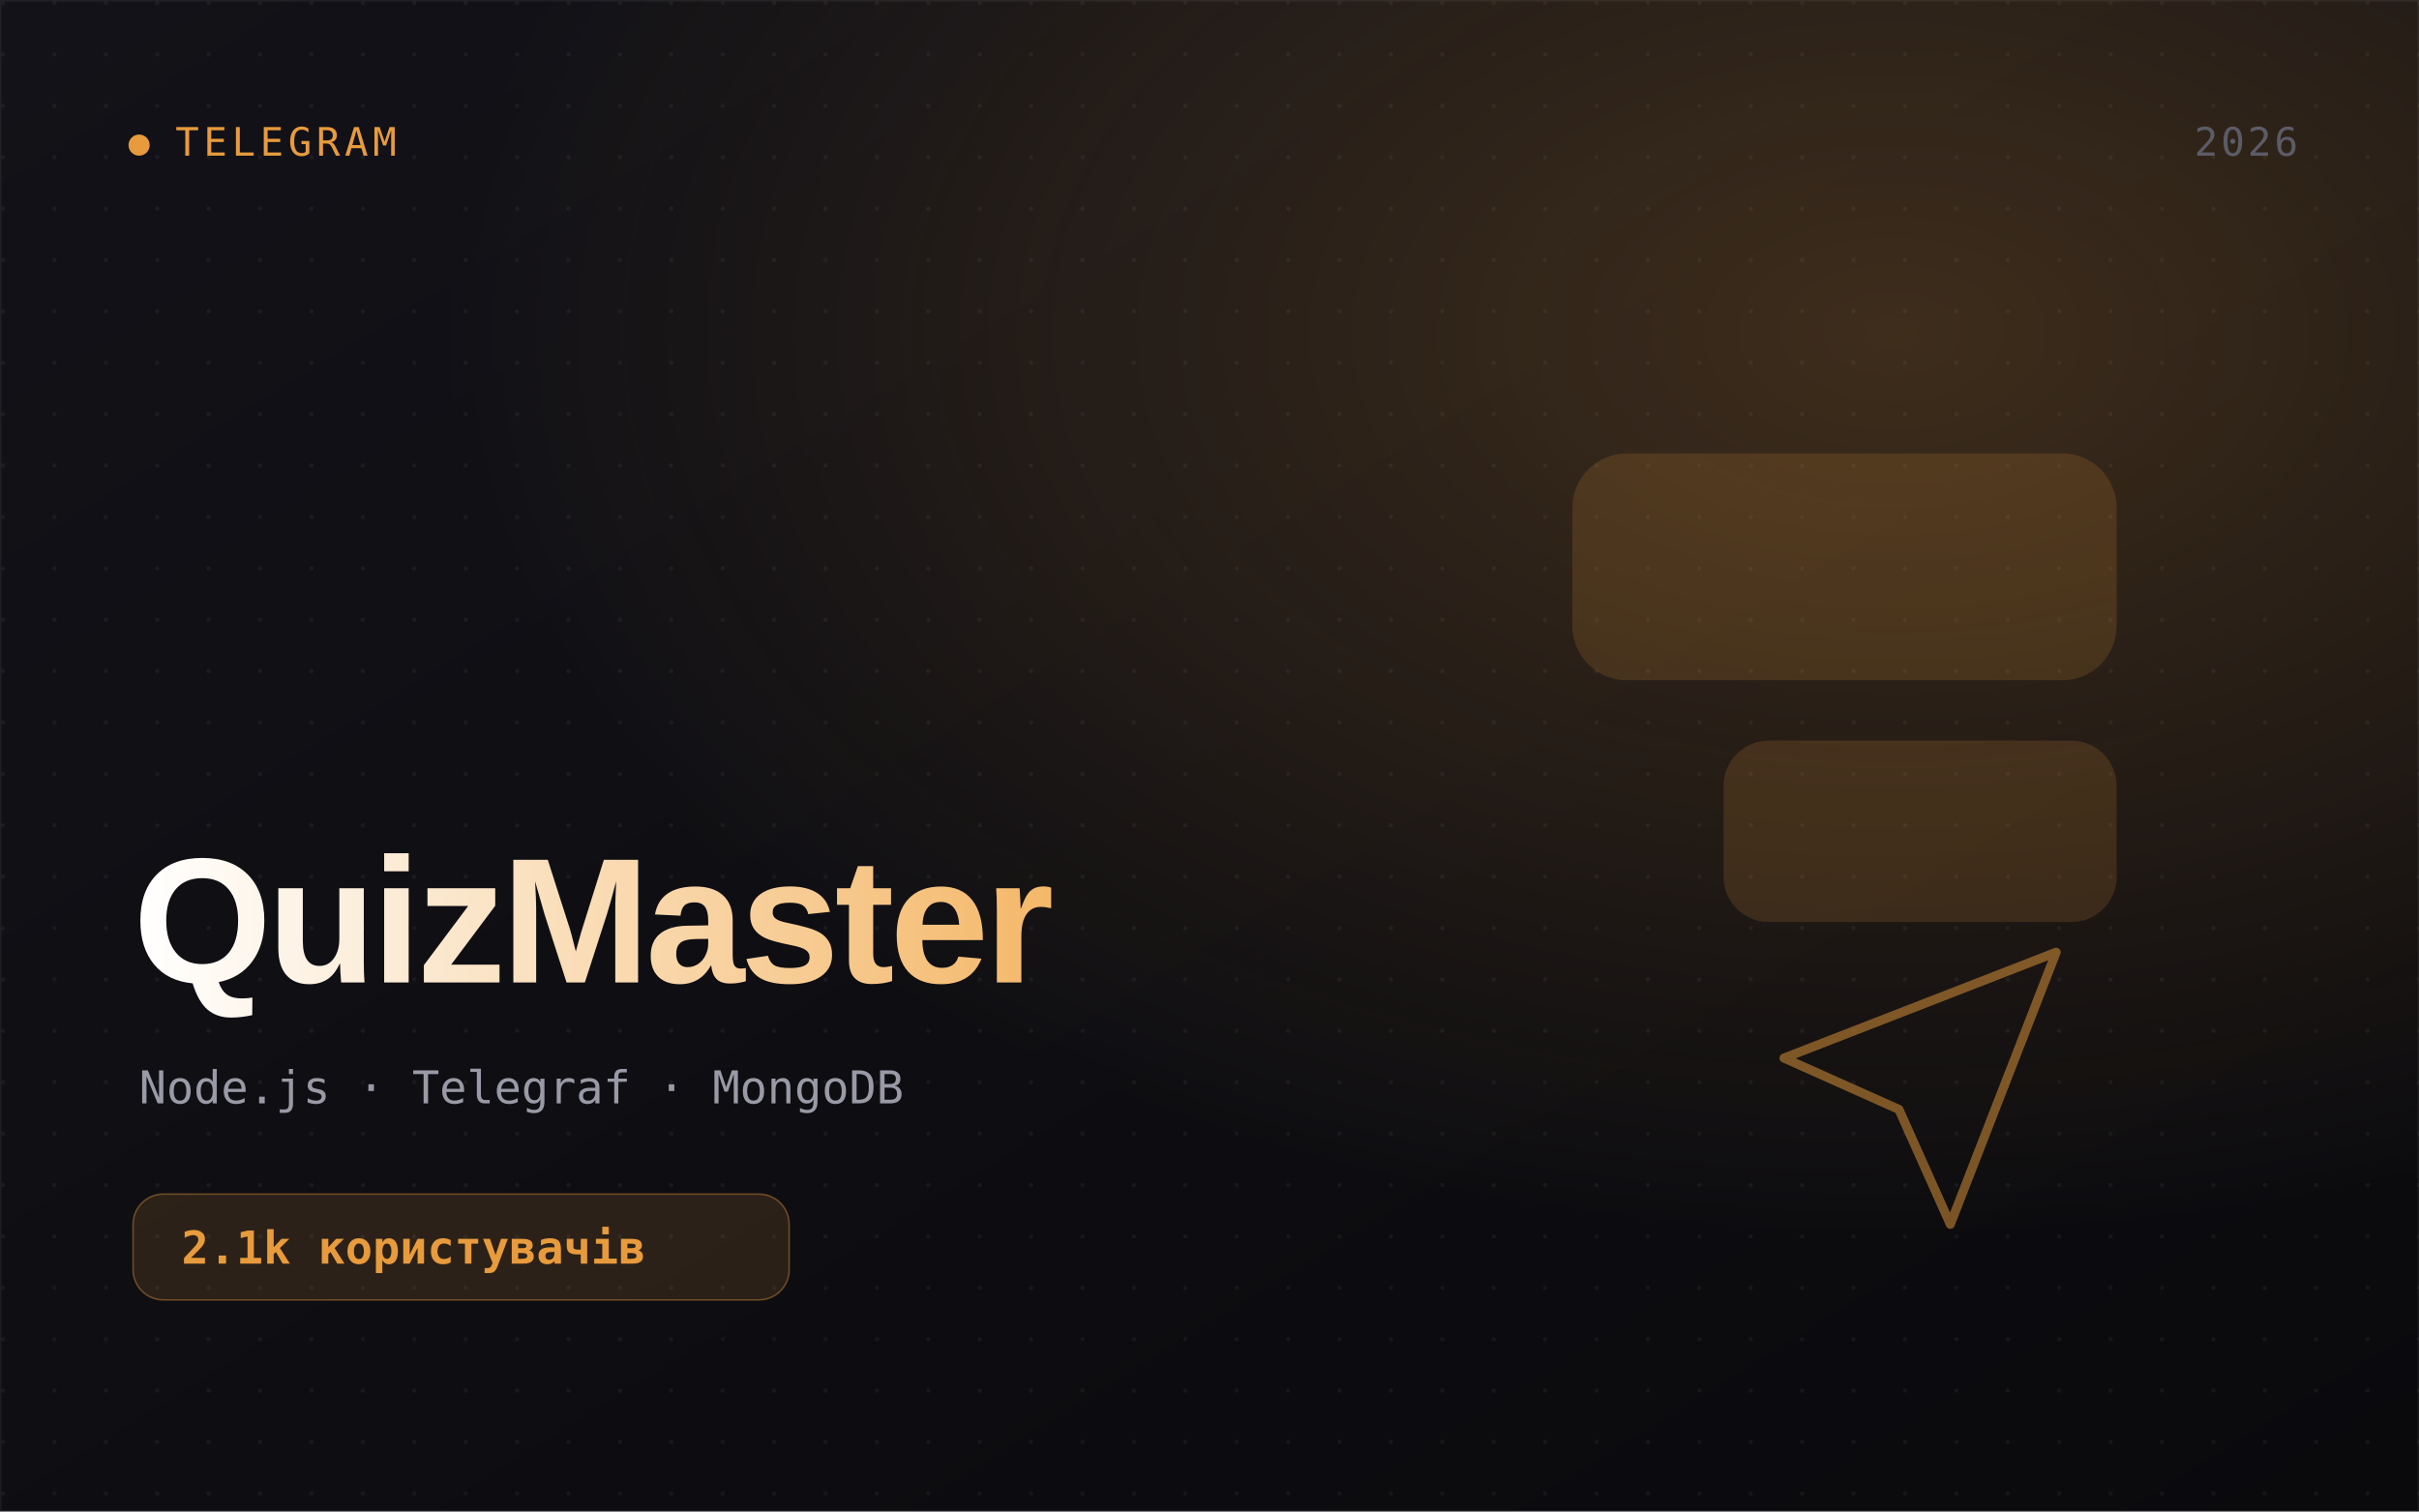
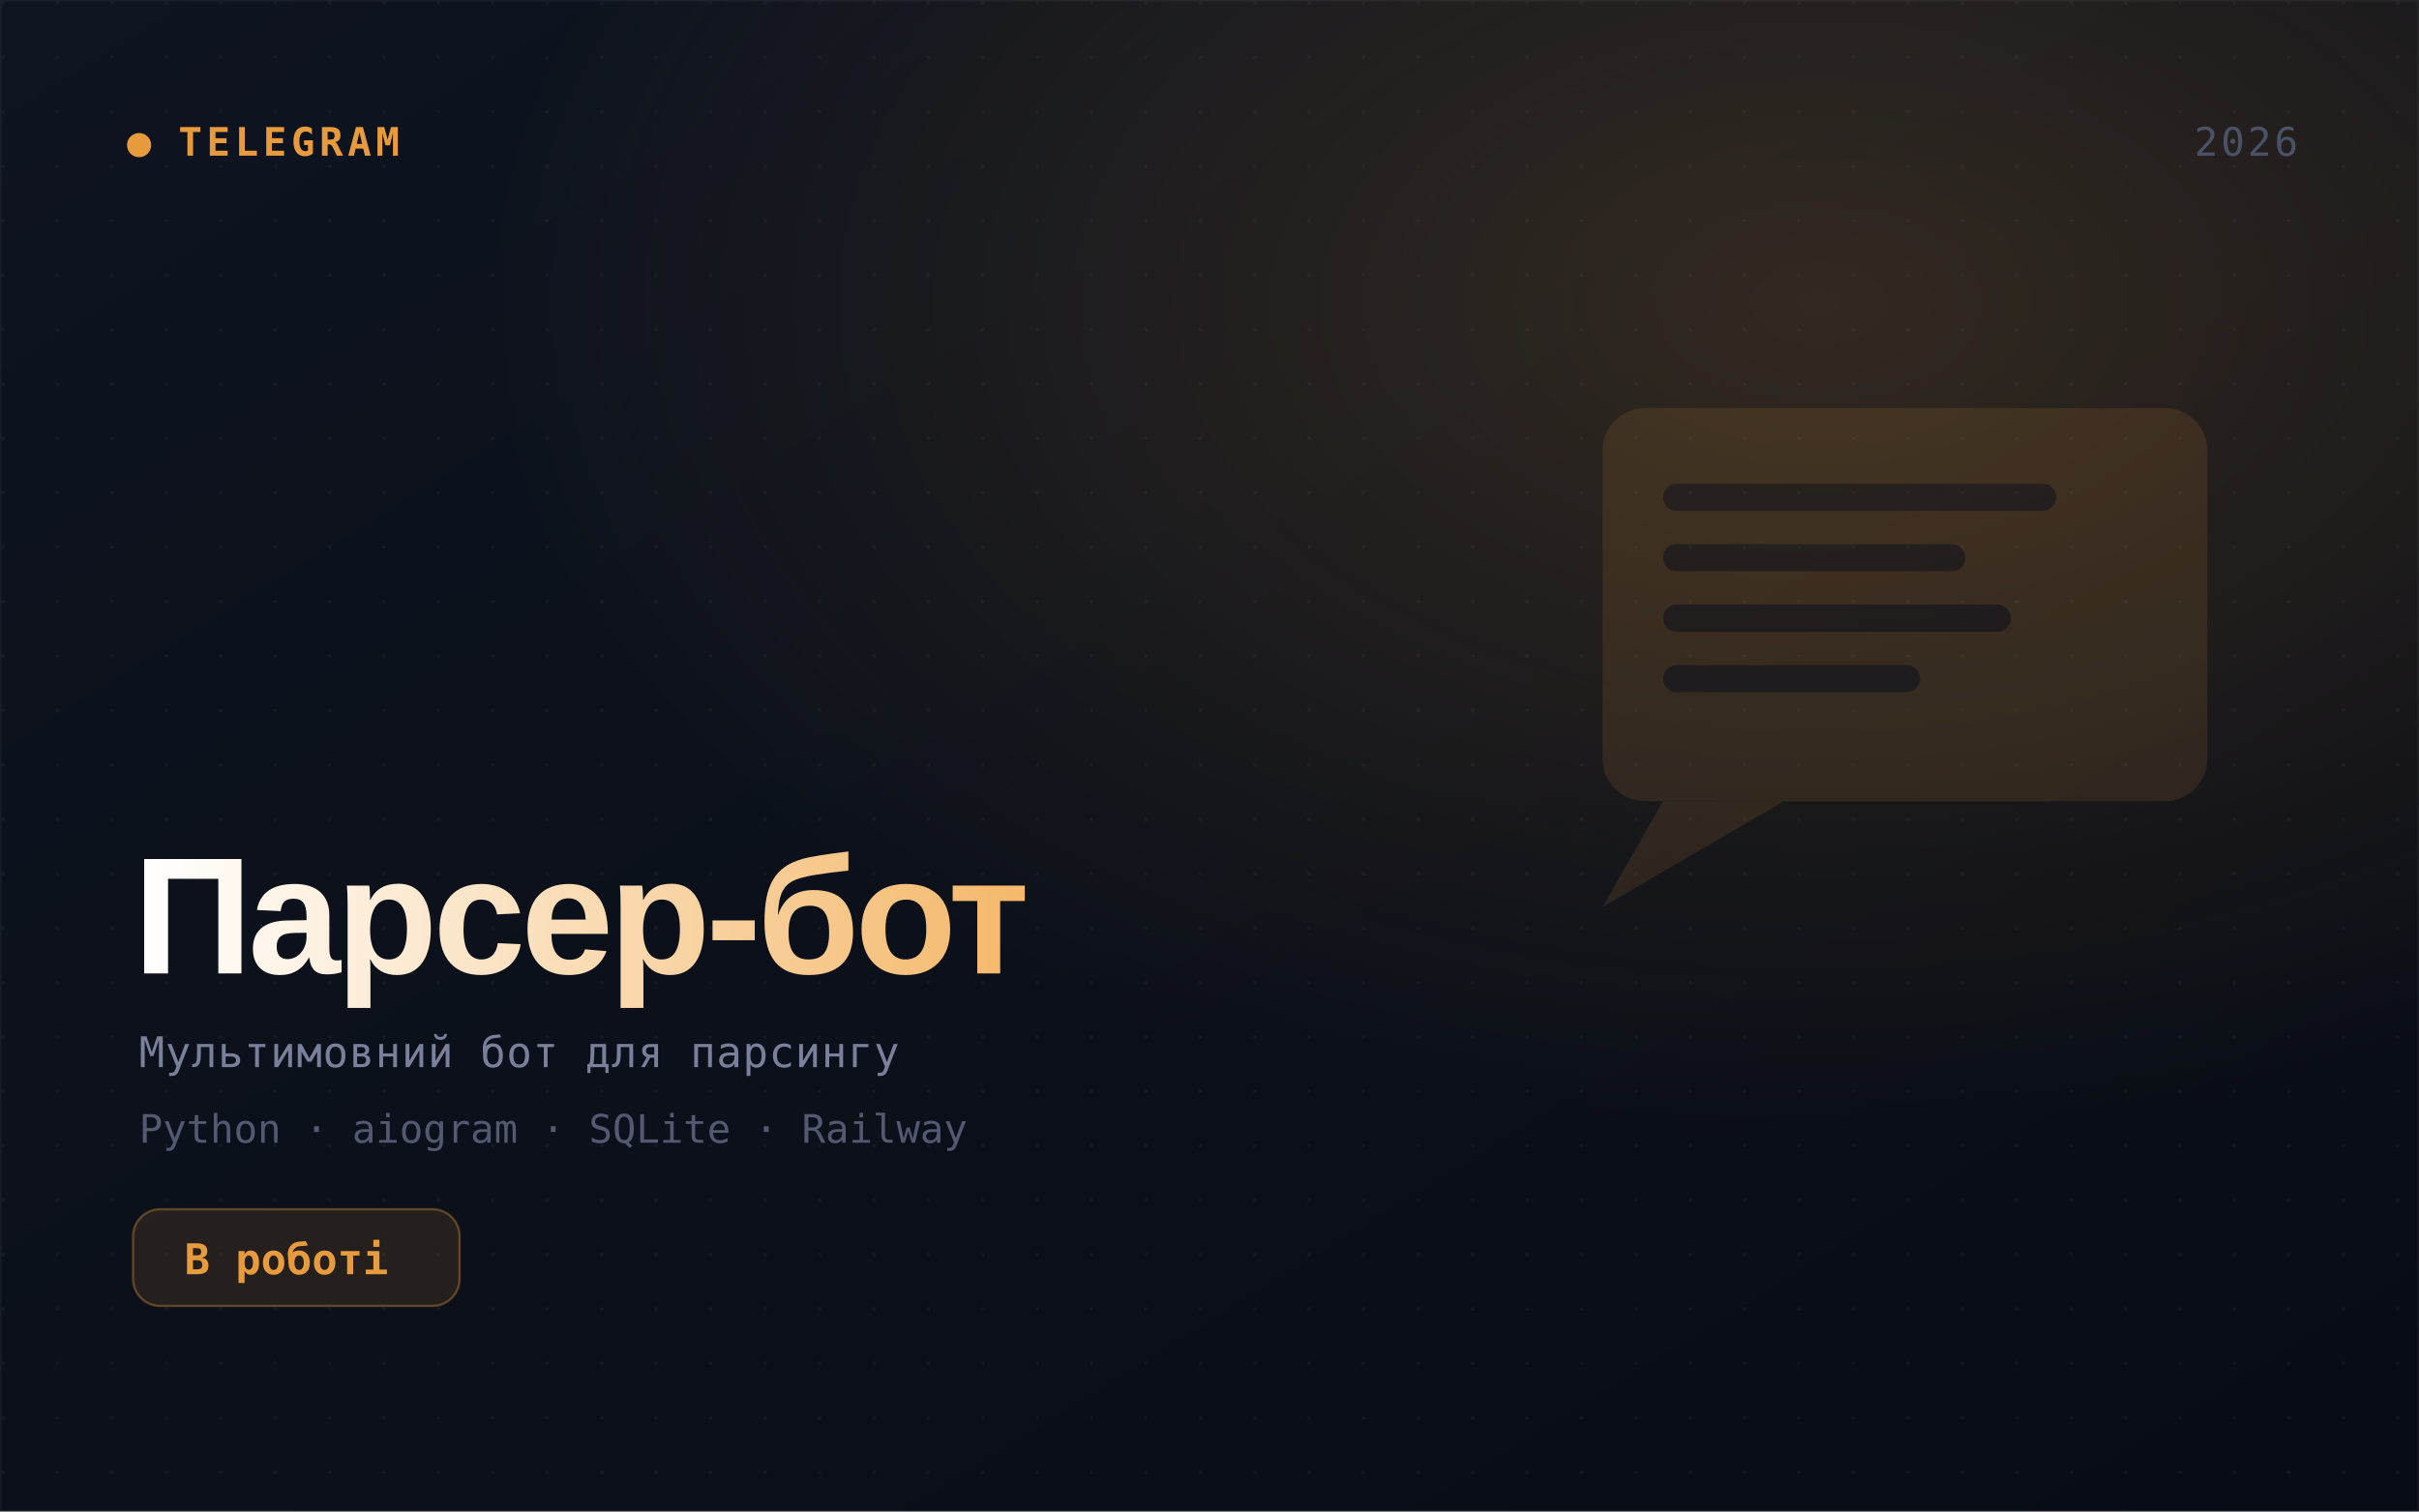
<svg xmlns="http://www.w3.org/2000/svg" width="1600" height="1000" viewBox="0 0 1600 1000" font-family="system-ui,Segoe UI,Arial,sans-serif">
  <defs>
    <linearGradient id="bg" x1="0" y1="0" x2="1" y2="1">
-       <stop offset="0" stop-color="#121218" />
-       <stop offset="1" stop-color="#0A0A0D" />
+       <stop offset="0" stop-color="#0E1420" />
+       <stop offset="1" stop-color="#080C14" />
    </linearGradient>
-     <radialGradient id="glow" cx="0.78" cy="0.22" r="0.6">
-       <stop offset="0" stop-color="#E89B3C" stop-opacity="0.22" />
+     <radialGradient id="glow" cx="0.75" cy="0.2" r="0.55">
+       <stop offset="0" stop-color="#E89B3C" stop-opacity="0.18" />
      <stop offset="1" stop-color="#E89B3C" stop-opacity="0" />
    </radialGradient>
-     <linearGradient id="tg" x1="0" y1="0" x2="1" y2="0">
+     <linearGradient id="title" x1="0" y1="0" x2="1" y2="0">
      <stop offset="0" stop-color="#FFFFFF" />
      <stop offset="1" stop-color="#F4B86A" />
    </linearGradient>
-     <pattern id="dots" width="34" height="34" patternUnits="userSpaceOnUse">
-       <circle cx="2" cy="2" r="1.4" fill="#FFFFFF" opacity="0.05" />
+     <pattern id="dots" width="36" height="36" patternUnits="userSpaceOnUse">
+       <circle cx="2" cy="2" r="1.2" fill="#FFFFFF" opacity="0.04" />
    </pattern>
  </defs>
  <rect width="1600" height="1000" fill="url(#bg)" />
  <rect width="1600" height="1000" fill="url(#dots)" />
  <rect width="1600" height="1000" fill="url(#glow)" />
-   <g opacity="0.16" fill="#E89B3C">
-     <rect x="1040" y="300" width="360" height="150" rx="36" />
-     <rect x="1140" y="490" width="260" height="120" rx="30" />
-   </g>
-   <g stroke="#E89B3C" stroke-width="6" fill="none" stroke-linejoin="round" stroke-linecap="round" opacity="0.5">
-     <path d="M1180 700 l180 -70 l-70 180 l-34 -76 z" />
+   <g opacity="0.12">
+     <rect x="1060" y="270" width="400" height="260" rx="28" fill="#E89B3C" />
+     <polygon points="1100,530 1060,600 1180,530" fill="#E89B3C" />
+     <rect x="1100" y="320" width="260" height="18" rx="9" fill="#0E1420" />
+     <rect x="1100" y="360" width="200" height="18" rx="9" fill="#0E1420" />
+     <rect x="1100" y="400" width="230" height="18" rx="9" fill="#0E1420" />
+     <rect x="1100" y="440" width="170" height="18" rx="9" fill="#0E1420" />
  </g>
  <g font-family="JetBrains Mono,Consolas,monospace">
-     <circle cx="92" cy="96" r="7" fill="#E89B3C" />
-     <text x="116" y="103" font-size="26" letter-spacing="3" fill="#E89B3C">TELEGRAM</text>
-     <text x="1520" y="103" font-size="26" letter-spacing="2" fill="#5C5C68" text-anchor="end">2026</text>
+     <circle cx="92" cy="96" r="8" fill="#E89B3C" />
+     <text x="118" y="103" font-size="26" letter-spacing="3" fill="#E89B3C" font-weight="600">TELEGRAM</text>
+     <text x="1520" y="103" font-size="26" letter-spacing="2" fill="#4A5268" text-anchor="end">2026</text>
  </g>
-   <text x="88" y="650" font-size="118" font-weight="700" letter-spacing="-3" fill="url(#tg)">QuizMaster</text>
-   <text x="92" y="730" font-family="JetBrains Mono,Consolas,monospace" font-size="30" fill="#9A9AA6">Node.js · Telegraf · MongoDB</text>
-   <g>
-     <rect x="88" y="790" width="434" height="70" rx="20" fill="#E89B3C" opacity="0.14" />
-     <rect x="88" y="790" width="434" height="70" rx="20" fill="none" stroke="#E89B3C" stroke-opacity="0.4" />
-     <text x="120" y="836" font-family="JetBrains Mono,Consolas,monospace" font-size="30" font-weight="600" fill="#E89B3C">2.1k користувачів</text>
-   </g>
-   <rect x="0.5" y="0.5" width="1599" height="999" rx="0" fill="none" stroke="#FFFFFF" stroke-opacity="0.06" />
+   <text x="88" y="644" font-size="110" font-weight="700" letter-spacing="-3" fill="url(#title)">Парсер-бот</text>
+   <text x="92" y="706" font-family="JetBrains Mono,Consolas,monospace" font-size="28" fill="#7A8099" letter-spacing="0.5">Мультимовний бот для парсингу</text>
+   <text x="92" y="756" font-family="JetBrains Mono,Consolas,monospace" font-size="26" fill="#545870">Python · aiogram · SQLite · Railway</text>
+   <rect x="88" y="800" width="216" height="64" rx="18" fill="#E89B3C" opacity="0.12" />
+   <rect x="88" y="800" width="216" height="64" rx="18" fill="none" stroke="#E89B3C" stroke-opacity="0.35" stroke-width="1.5" />
+   <text x="122" y="843" font-family="JetBrains Mono,Consolas,monospace" font-size="28" font-weight="600" fill="#E89B3C">В роботі</text>
+   <rect x="0.5" y="0.5" width="1599" height="999" fill="none" stroke="#FFFFFF" stroke-opacity="0.05" />
</svg>
